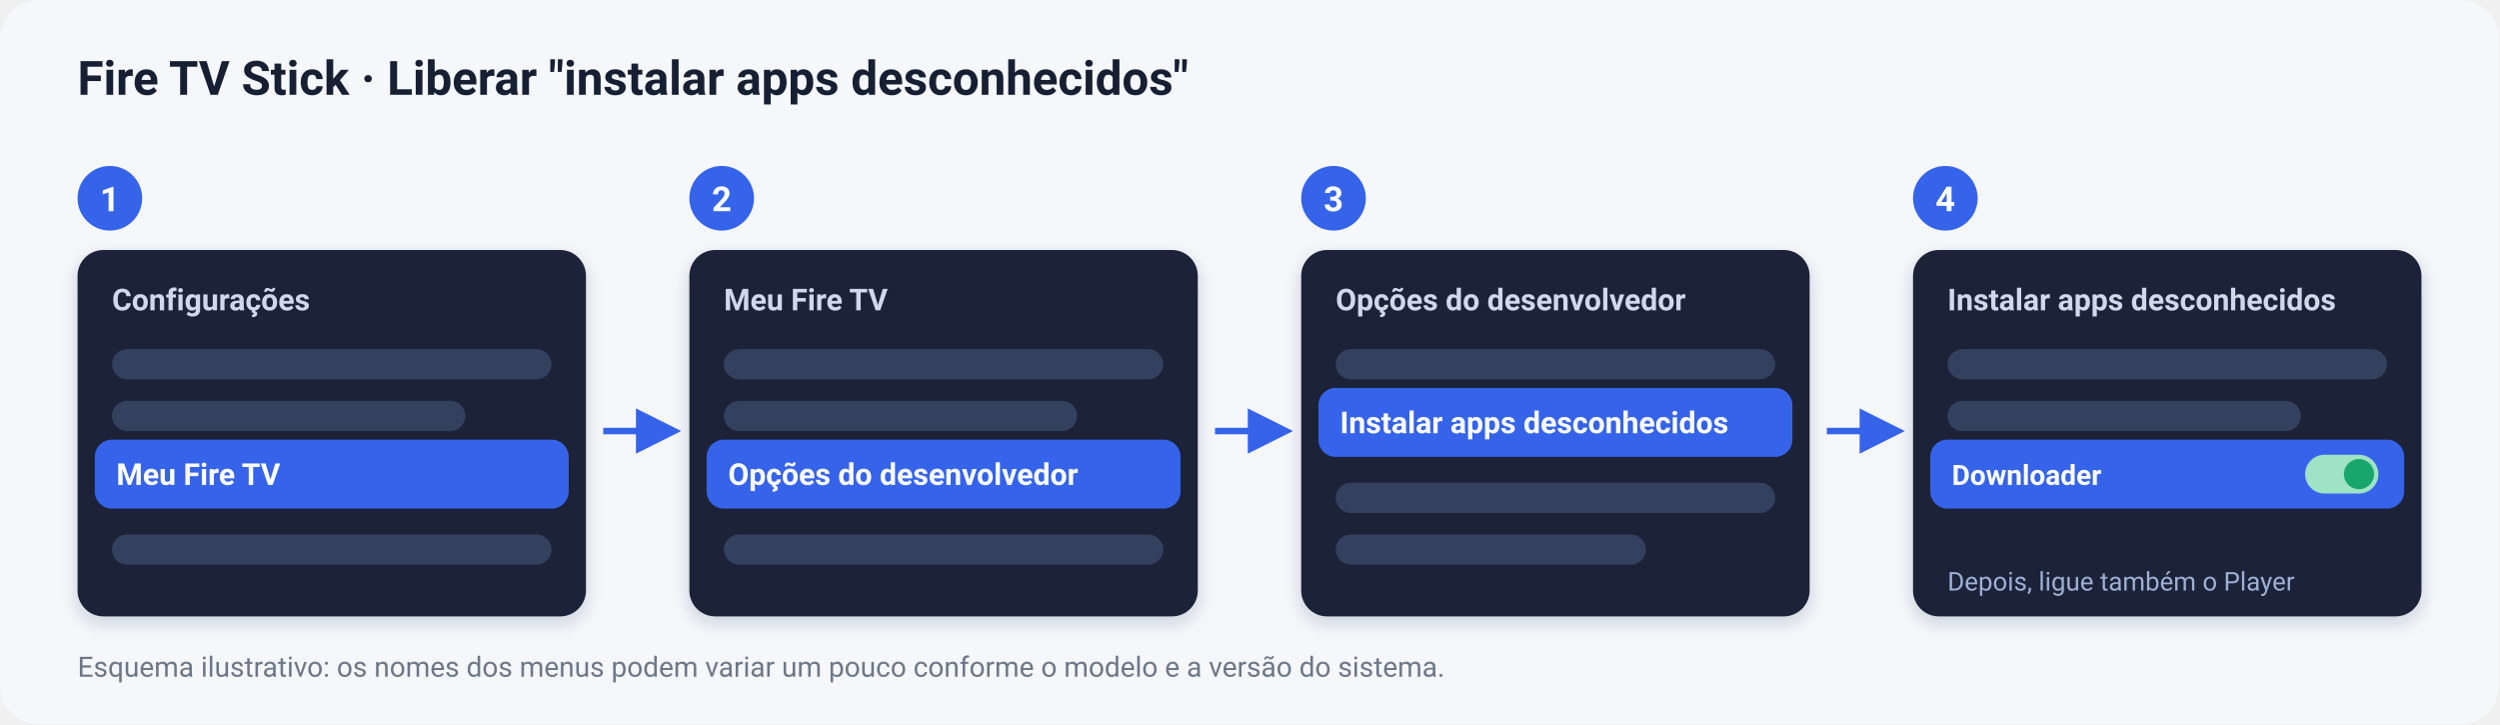
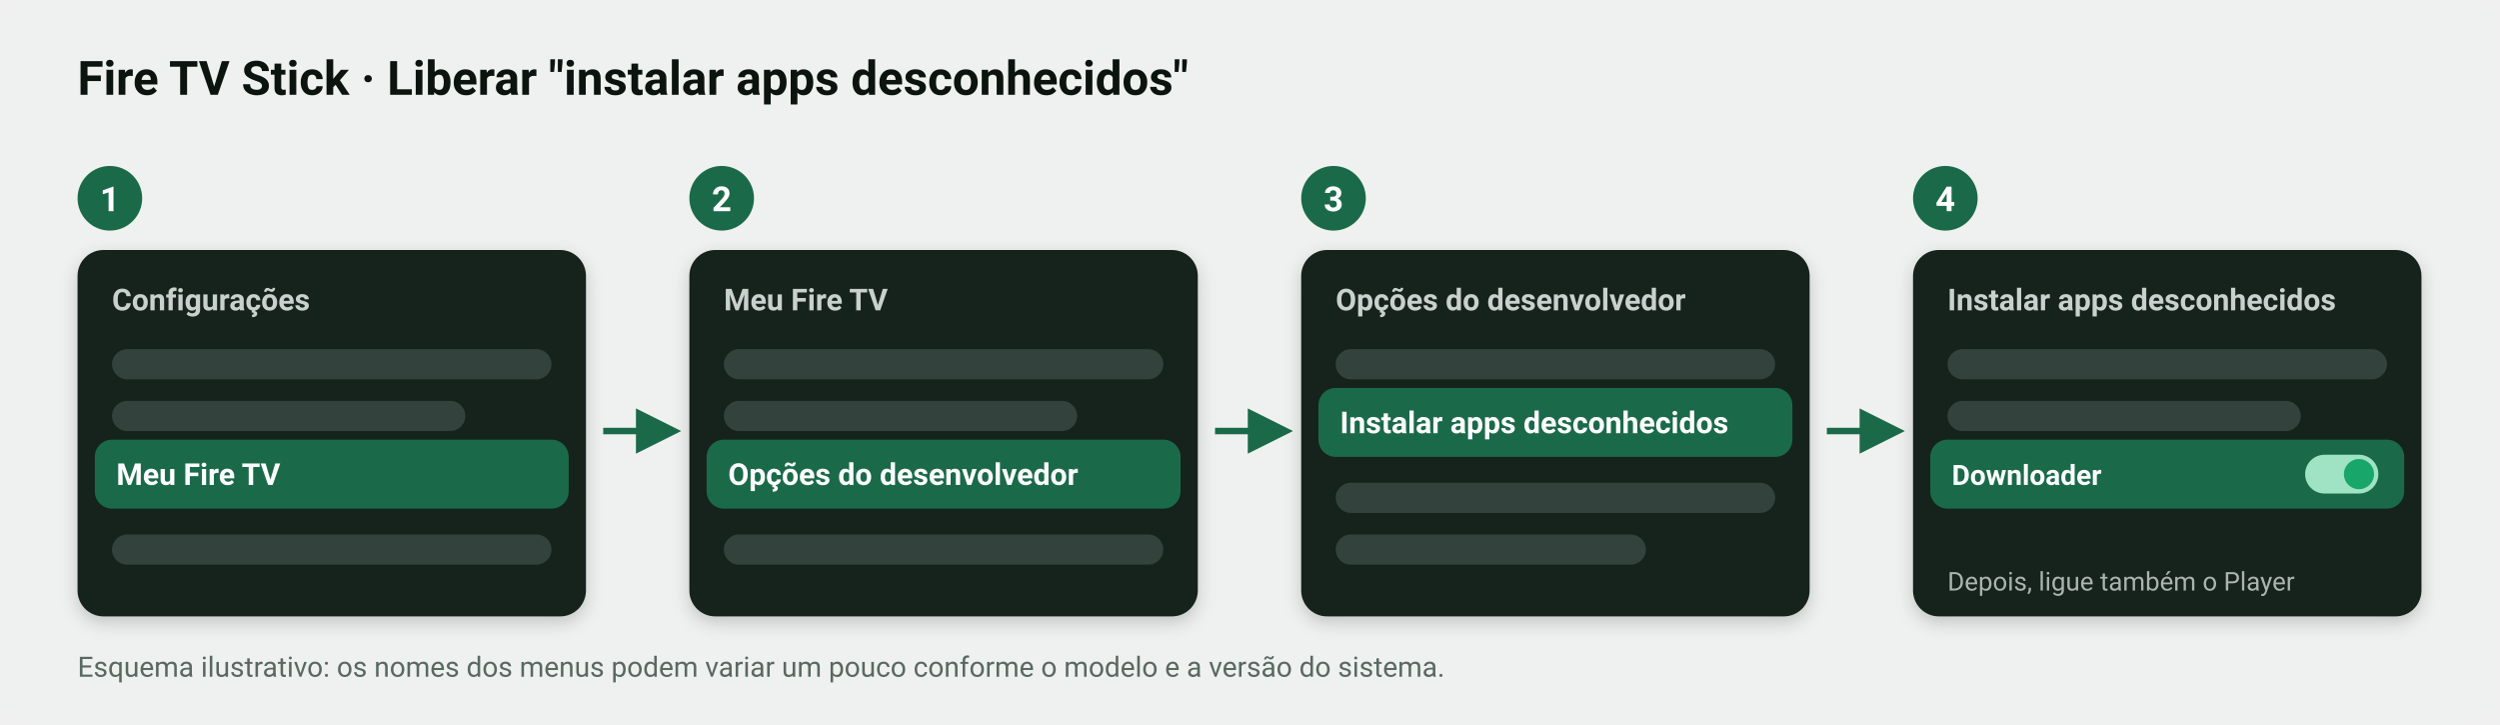
<svg xmlns="http://www.w3.org/2000/svg" viewBox="0 0 1160 336" width="1160" height="336" font-family="'Segoe UI', Roboto, 'Helvetica Neue', Arial, sans-serif">
  <defs>
    <marker id="arrow" viewBox="0 0 10 10" refX="8" refY="5" markerWidth="7" markerHeight="7" orient="auto-start-reverse">
-       <path d="M0 0 L10 5 L0 10 z" fill="#3563e9" />
+       <path d="M0 0 L10 5 L0 10 z" fill="#1a6a49" />
    </marker>
    <filter id="shadow" x="-10%" y="-10%" width="130%" height="140%">
-       <feDropShadow dx="0" dy="3" stdDeviation="4" flood-color="#10204a" flood-opacity=".18" />
+       <feDropShadow dx="0" dy="3" stdDeviation="4" flood-color="#06120d" flood-opacity=".18" />
    </filter>
  </defs>
-   <rect width="1160" height="336" rx="18" fill="#f5f7fb" />
-   <text x="36" y="44" font-size="22" font-weight="700" fill="#172033" text-anchor="start">Fire TV Stick · Liberar "instalar apps desconhecidos"</text>
-   <circle cx="51" cy="92" r="15" fill="#3563e9" />
+   <rect width="1160" height="336" rx="18" fill="#eef1ef" />
+   <text x="36" y="44" font-size="22" font-weight="700" fill="#0c1410" text-anchor="start">Fire TV Stick · Liberar "instalar apps desconhecidos"</text>
+   <circle cx="51" cy="92" r="15" fill="#1a6a49" />
  <text x="51" y="98" font-size="16" font-weight="700" fill="#ffffff" text-anchor="middle">1</text>
-   <rect x="36" y="116" width="236" height="170" rx="12" fill="#1b2438" filter="url(#shadow)" />
-   <text x="52" y="144" font-size="14" font-weight="700" fill="#cfd8ee" text-anchor="start">Configurações</text>
-   <rect x="52" y="162" width="204" height="14" rx="7" fill="#33405e" />
-   <rect x="52" y="186" width="164" height="14" rx="7" fill="#33405e" />
-   <rect x="44" y="204" width="220" height="32" rx="8" fill="#3563e9" />
+   <rect x="36" y="116" width="236" height="170" rx="12" fill="#16201c" filter="url(#shadow)" />
+   <text x="52" y="144" font-size="14" font-weight="700" fill="#c9d1ce" text-anchor="start">Configurações</text>
+   <rect x="52" y="162" width="204" height="14" rx="7" fill="#33423c" />
+   <rect x="52" y="186" width="164" height="14" rx="7" fill="#33423c" />
+   <rect x="44" y="204" width="220" height="32" rx="8" fill="#1a6a49" />
  <text x="54" y="225" font-size="14" font-weight="700" fill="#ffffff" text-anchor="start">Meu Fire TV</text>
-   <rect x="52" y="248" width="204" height="14" rx="7" fill="#33405e" />
-   <line x1="280" y1="200" x2="312" y2="200" stroke="#3563e9" stroke-width="3" marker-end="url(#arrow)" />
-   <circle cx="335" cy="92" r="15" fill="#3563e9" />
+   <rect x="52" y="248" width="204" height="14" rx="7" fill="#33423c" />
+   <line x1="280" y1="200" x2="312" y2="200" stroke="#1a6a49" stroke-width="3" marker-end="url(#arrow)" />
+   <circle cx="335" cy="92" r="15" fill="#1a6a49" />
  <text x="335" y="98" font-size="16" font-weight="700" fill="#ffffff" text-anchor="middle">2</text>
-   <rect x="320" y="116" width="236" height="170" rx="12" fill="#1b2438" filter="url(#shadow)" />
-   <text x="336" y="144" font-size="14" font-weight="700" fill="#cfd8ee" text-anchor="start">Meu Fire TV</text>
-   <rect x="336" y="162" width="204" height="14" rx="7" fill="#33405e" />
-   <rect x="336" y="186" width="164" height="14" rx="7" fill="#33405e" />
-   <rect x="328" y="204" width="220" height="32" rx="8" fill="#3563e9" />
+   <rect x="320" y="116" width="236" height="170" rx="12" fill="#16201c" filter="url(#shadow)" />
+   <text x="336" y="144" font-size="14" font-weight="700" fill="#c9d1ce" text-anchor="start">Meu Fire TV</text>
+   <rect x="336" y="162" width="204" height="14" rx="7" fill="#33423c" />
+   <rect x="336" y="186" width="164" height="14" rx="7" fill="#33423c" />
+   <rect x="328" y="204" width="220" height="32" rx="8" fill="#1a6a49" />
  <text x="338" y="225" font-size="14" font-weight="700" fill="#ffffff" text-anchor="start">Opções do desenvolvedor</text>
-   <rect x="336" y="248" width="204" height="14" rx="7" fill="#33405e" />
-   <line x1="564" y1="200" x2="596" y2="200" stroke="#3563e9" stroke-width="3" marker-end="url(#arrow)" />
-   <circle cx="619" cy="92" r="15" fill="#3563e9" />
+   <rect x="336" y="248" width="204" height="14" rx="7" fill="#33423c" />
+   <line x1="564" y1="200" x2="596" y2="200" stroke="#1a6a49" stroke-width="3" marker-end="url(#arrow)" />
+   <circle cx="619" cy="92" r="15" fill="#1a6a49" />
  <text x="619" y="98" font-size="16" font-weight="700" fill="#ffffff" text-anchor="middle">3</text>
-   <rect x="604" y="116" width="236" height="170" rx="12" fill="#1b2438" filter="url(#shadow)" />
-   <text x="620" y="144" font-size="14" font-weight="700" fill="#cfd8ee" text-anchor="start">Opções do desenvolvedor</text>
-   <rect x="620" y="162" width="204" height="14" rx="7" fill="#33405e" />
-   <rect x="612" y="180" width="220" height="32" rx="8" fill="#3563e9" />
+   <rect x="604" y="116" width="236" height="170" rx="12" fill="#16201c" filter="url(#shadow)" />
+   <text x="620" y="144" font-size="14" font-weight="700" fill="#c9d1ce" text-anchor="start">Opções do desenvolvedor</text>
+   <rect x="620" y="162" width="204" height="14" rx="7" fill="#33423c" />
+   <rect x="612" y="180" width="220" height="32" rx="8" fill="#1a6a49" />
  <text x="622" y="201" font-size="14" font-weight="700" fill="#ffffff" text-anchor="start">Instalar apps desconhecidos</text>
-   <rect x="620" y="224" width="204" height="14" rx="7" fill="#33405e" />
-   <rect x="620" y="248" width="144" height="14" rx="7" fill="#33405e" />
-   <line x1="848" y1="200" x2="880" y2="200" stroke="#3563e9" stroke-width="3" marker-end="url(#arrow)" />
-   <circle cx="903" cy="92" r="15" fill="#3563e9" />
+   <rect x="620" y="224" width="204" height="14" rx="7" fill="#33423c" />
+   <rect x="620" y="248" width="144" height="14" rx="7" fill="#33423c" />
+   <line x1="848" y1="200" x2="880" y2="200" stroke="#1a6a49" stroke-width="3" marker-end="url(#arrow)" />
+   <circle cx="903" cy="92" r="15" fill="#1a6a49" />
  <text x="903" y="98" font-size="16" font-weight="700" fill="#ffffff" text-anchor="middle">4</text>
-   <rect x="888" y="116" width="236" height="170" rx="12" fill="#1b2438" filter="url(#shadow)" />
-   <text x="904" y="144" font-size="14" font-weight="700" fill="#cfd8ee" text-anchor="start">Instalar apps desconhecidos</text>
-   <rect x="904" y="162" width="204" height="14" rx="7" fill="#33405e" />
-   <rect x="904" y="186" width="164" height="14" rx="7" fill="#33405e" />
-   <rect x="896" y="204" width="220" height="32" rx="8" fill="#3563e9" />
+   <rect x="888" y="116" width="236" height="170" rx="12" fill="#16201c" filter="url(#shadow)" />
+   <text x="904" y="144" font-size="14" font-weight="700" fill="#c9d1ce" text-anchor="start">Instalar apps desconhecidos</text>
+   <rect x="904" y="162" width="204" height="14" rx="7" fill="#33423c" />
+   <rect x="904" y="186" width="164" height="14" rx="7" fill="#33423c" />
+   <rect x="896" y="204" width="220" height="32" rx="8" fill="#1a6a49" />
  <text x="906" y="225" font-size="13" font-weight="700" fill="#ffffff" text-anchor="start">Downloader</text>
  <rect x="1070" y="211" width="34" height="18" rx="9" fill="#9fe3c4" />
  <circle cx="1095" cy="220" r="7" fill="#19a66a" />
-   <text x="904" y="274" font-size="12" font-weight="400" fill="#9fb0d6" text-anchor="start">Depois, ligue também o Player</text>
-   <text x="36" y="314" font-size="13" font-weight="400" fill="#6d7788" text-anchor="start">Esquema ilustrativo: os nomes dos menus podem variar um pouco conforme o modelo e a versão do sistema.</text>
+   <text x="904" y="274" font-size="12" font-weight="400" fill="#aab4b0" text-anchor="start">Depois, ligue também o Player</text>
+   <text x="36" y="314" font-size="13" font-weight="400" fill="#5a6862" text-anchor="start">Esquema ilustrativo: os nomes dos menus podem variar um pouco conforme o modelo e a versão do sistema.</text>
</svg>
